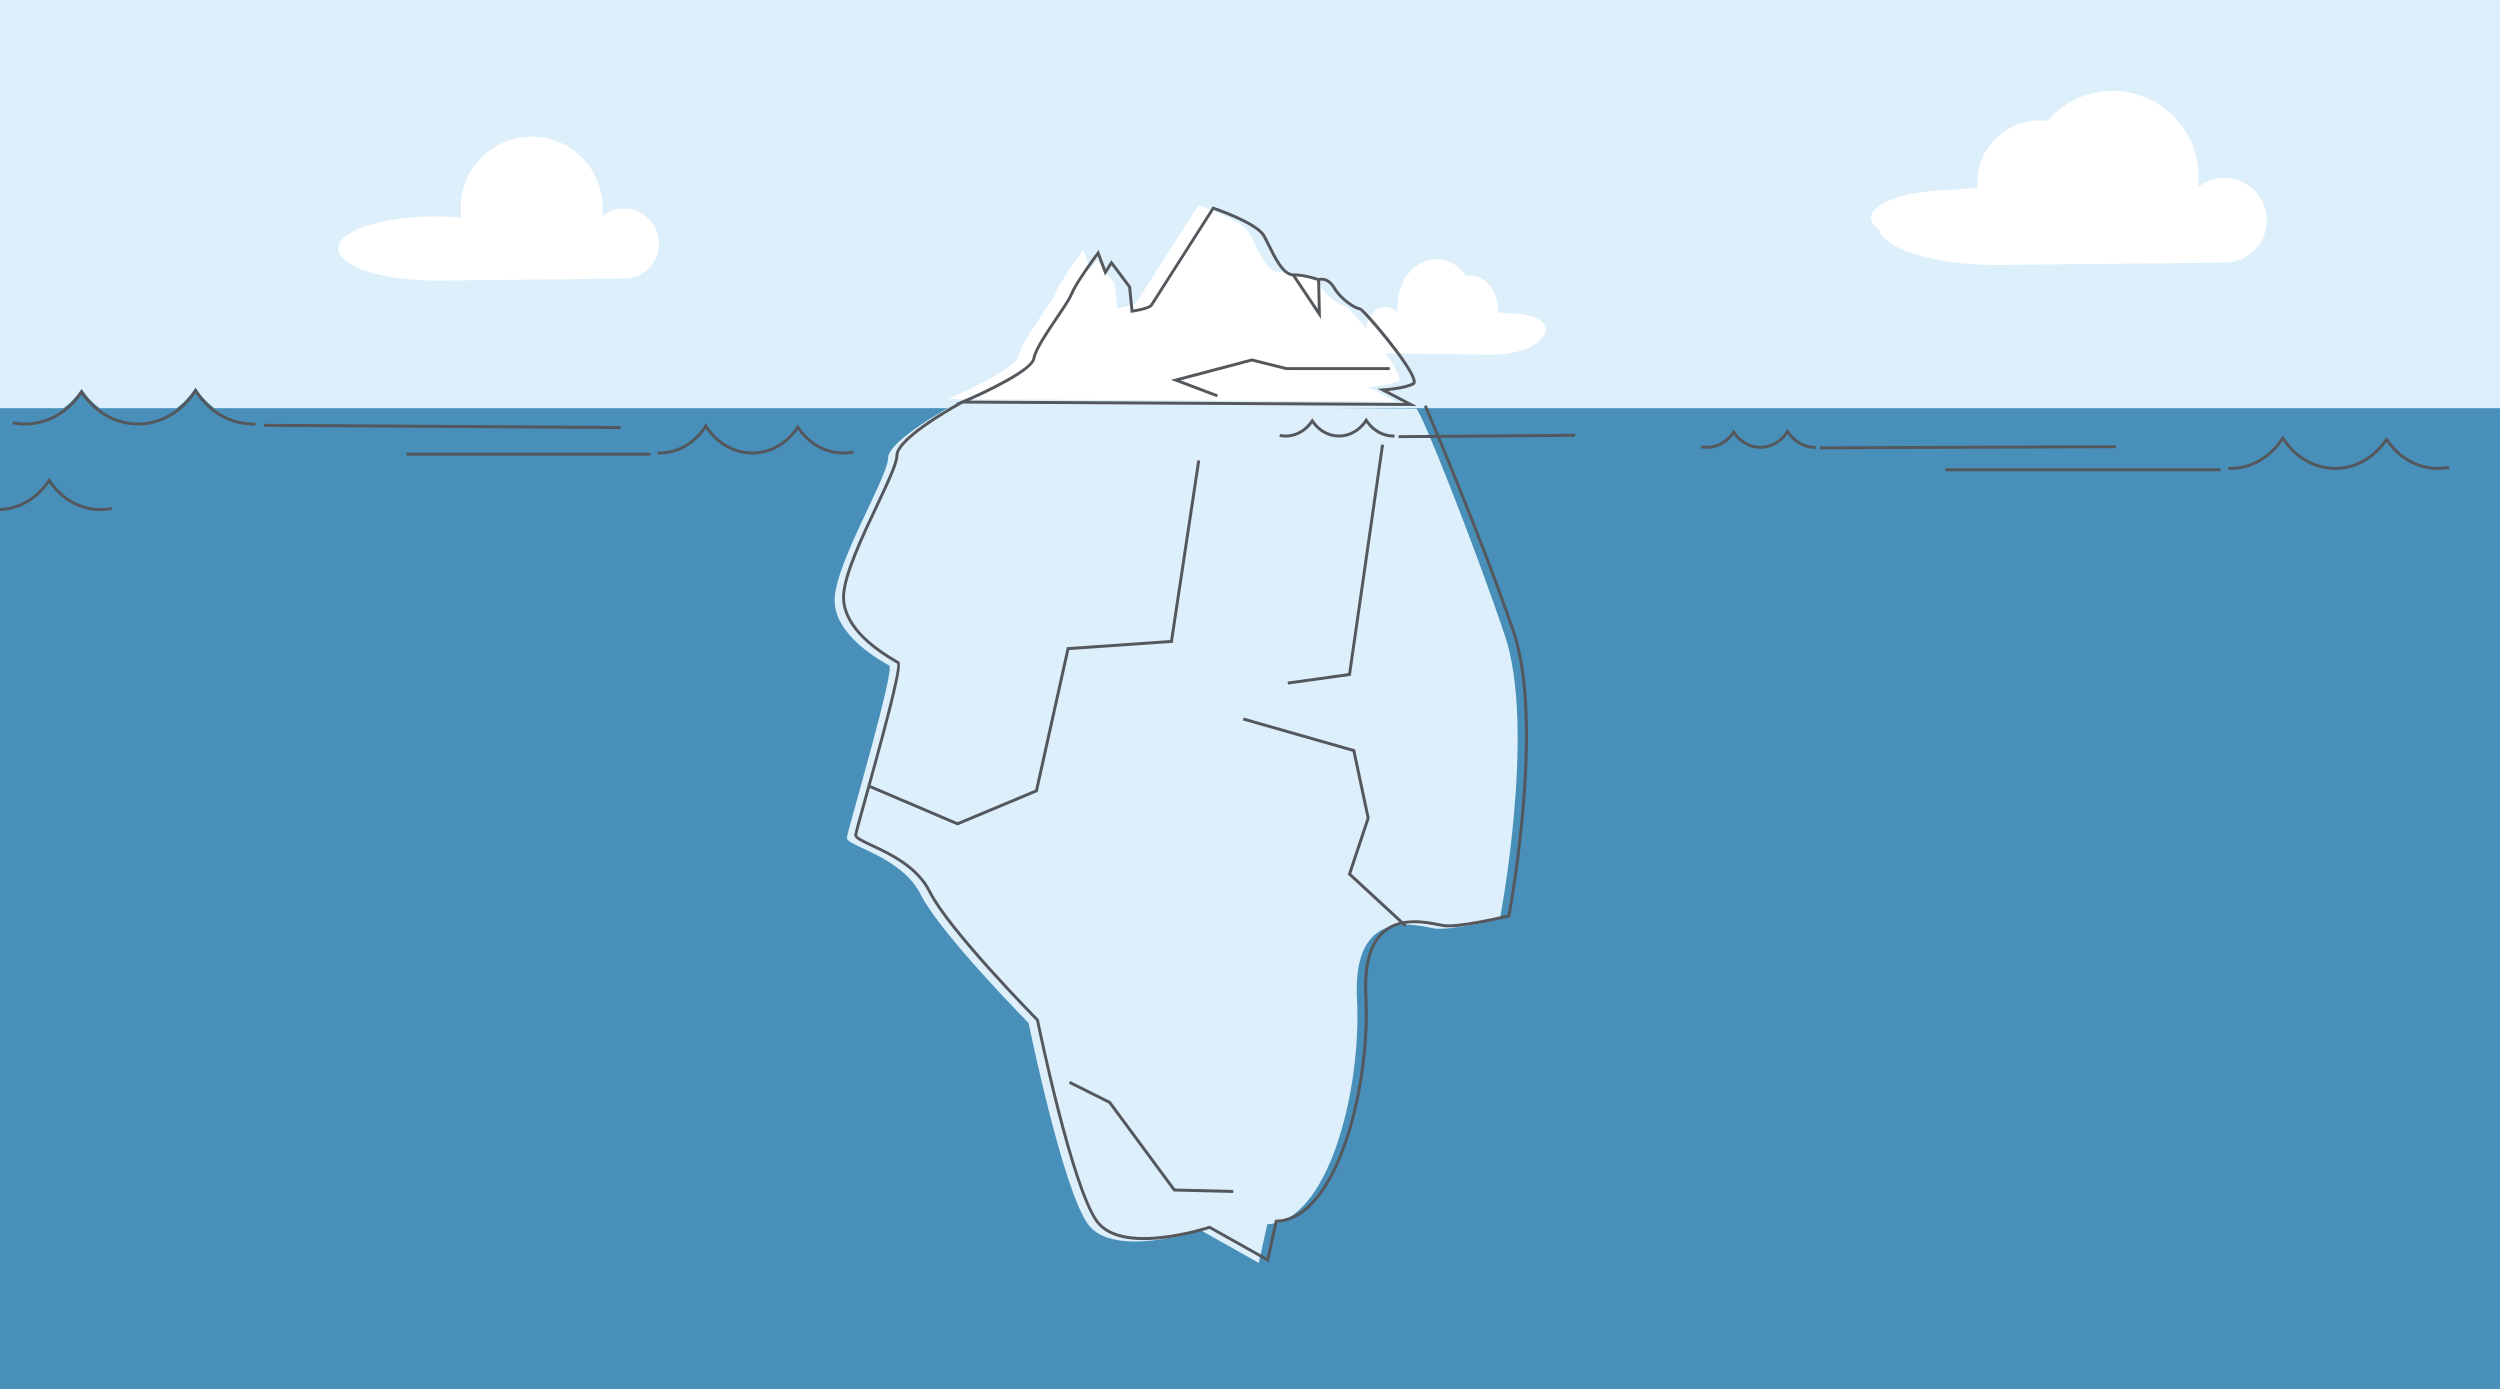
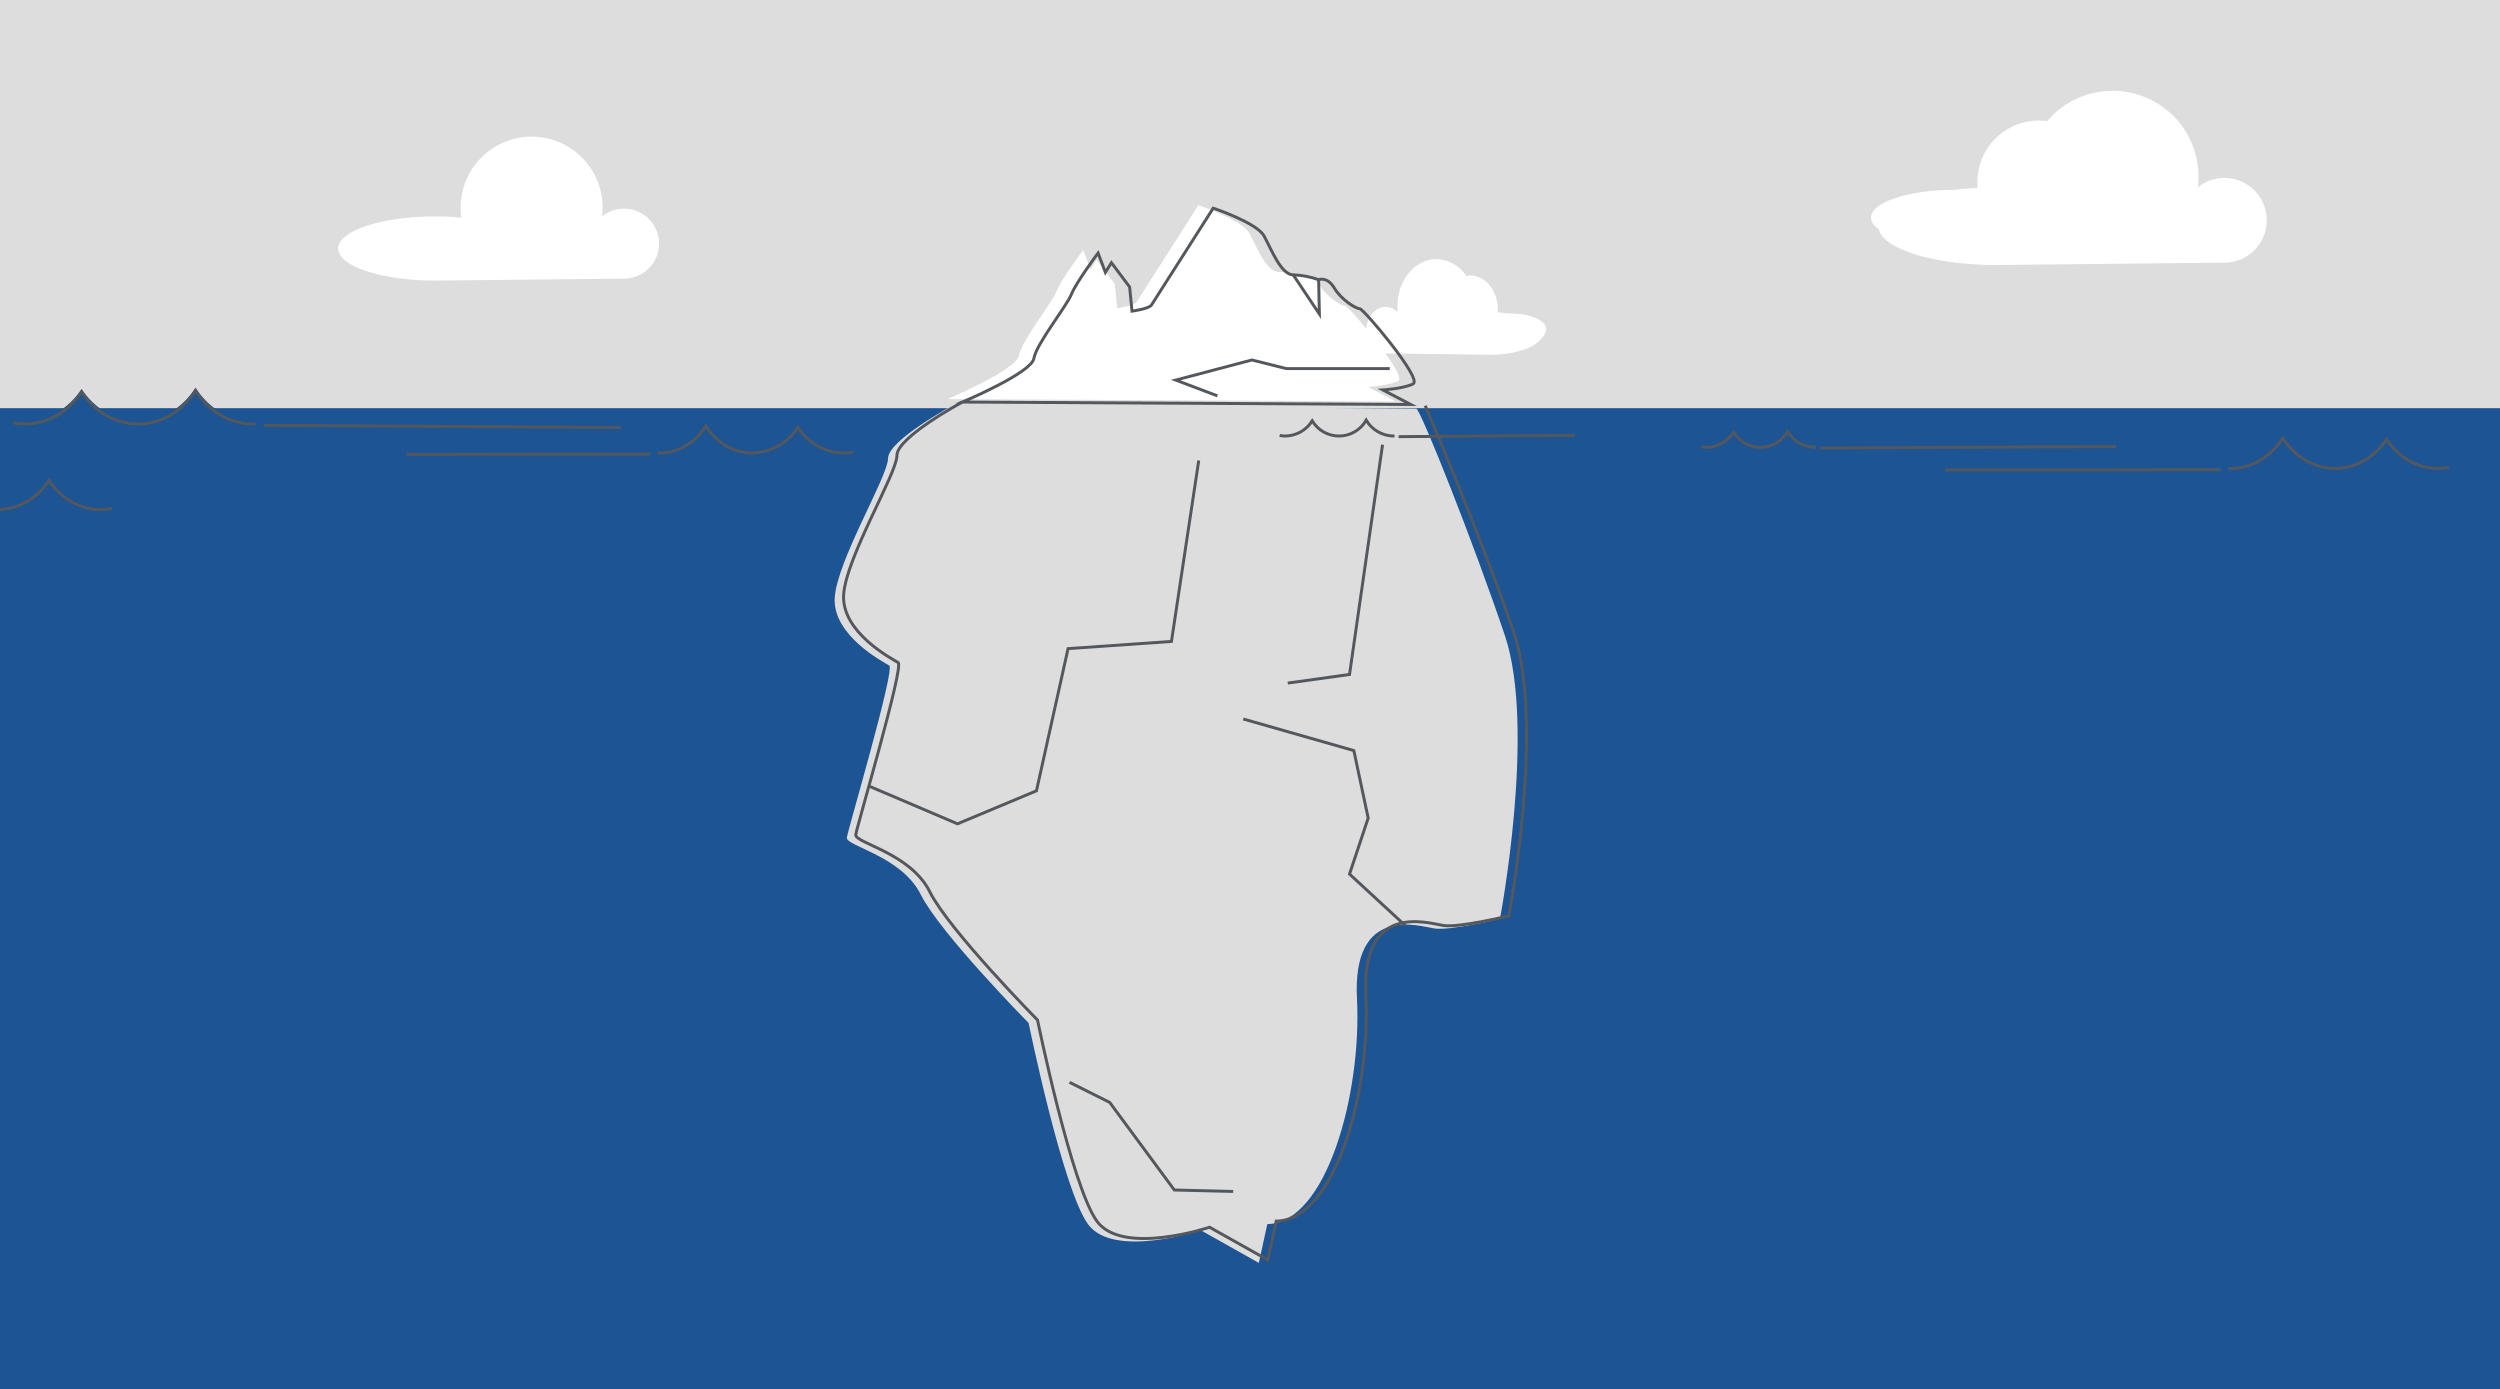
- <svg xmlns="http://www.w3.org/2000/svg" version="1.1" x="0px" y="0px" viewBox="0 0 841.89 467.72" style="enable-background:new 0 0 841.89 467.72;" xml:space="preserve">
-   <style type="text/css">
- 	.st0{fill:#61A575;}
- 	.st1{fill:#E0635D;}
- 	.st2{fill:#F58D5D;}
- 	.st3{fill:#F5C65D;}
- 	.st4{fill:#DCEFFA;}
- 	.st5{fill:#FFFFFF;}
- 	.st6{fill:#4890BA;}
- 	.st7{fill:#F4F4F5;}
- 	.st8{fill:#54575C;}
- 	.st9{fill:#54565A;}
- 	.st10{fill:#E88A85;}
- </style>
-   <g id="Layer_1">
- </g>
-   <g id="Layer_2">
- </g>
-   <g id="Layer_3">
-     <g>
-       <rect x="-1.66" y="-0.25" class="st4" width="843.82" height="139.7" />
-     </g>
-     <g>
-       <path class="st5" d="M466.61,103.36c1.54,0,2.95,0.65,4.07,1.73c-0.06-0.64-0.1-1.29-0.1-1.95c0-8.77,5.89-15.88,13.15-15.88    c4.01,0,7.6,2.17,10.01,5.59c0.41-0.06,0.82-0.1,1.24-0.1c5.21,0,9.44,5.1,9.44,11.39c0,0.35-0.02,0.7-0.05,1.04    c1.2,0.08,2.37,0.2,3.48,0.36c3.72,0.01,8.45,0.44,11.47,2.85c0.86,0.69,1.62,1.76,1.33,2.82c-0.78,2.91-3.64,5.02-6.28,6.1    c-4.01,1.63-8.52,2.13-12.81,2.13l-34.95-0.44c-3.58,0-6.49-3.51-6.49-7.83C460.13,106.86,463.03,103.36,466.61,103.36z" />
-     </g>
-     <g>
-       <rect x="-1.66" y="137.46" class="st6" width="843.82" height="330.32" />
-     </g>
-     <g>
-       <path class="st4" d="M476.96,137.62c1.63,0.82,19.18,44.89,29.79,76.31c10.61,31.42-1.63,95.48-1.63,95.48s-16.73,4.08-22.03,3.26    c-5.3-0.82-27.75-8.16-26.12,23.67s-10.2,75.49-30.2,75.9l-2.86,13.06l-19.59-11.02c0,0-29.38,9.79-37.95-2.04    c-8.57-11.83-19.99-67.74-19.99-67.74s-29.79-30.2-36.32-43.25c-6.53-13.06-25.3-16.32-24.89-19.18s16.32-56.72,14.28-57.94    c-2.04-1.22-19.18-10.2-18.36-22.85c0.82-12.65,17.95-40.8,17.95-46.93s22.03-17.95,22.03-17.95L476.96,137.62z" />
-     </g>
-     <g>
-       <path class="st5" d="M319.09,134.39c0,0,23.26-9.79,24.07-14.69c0.82-4.9,11.02-17.55,12.65-21.63s8.98-13.87,8.98-13.87    l2.45,6.53l2.04-3.26l6.12,8.16l0.82,8.16c0,0,5.71-0.82,6.53-2.04c0.82-1.22,20.81-32.64,20.81-32.64s14.69,4.9,17.14,9.39    c2.45,4.49,5.71,13.06,9.79,13.06s8.57,1.63,8.57,1.63s2.86-1.22,5.3,2.86c2.45,4.08,7.34,6.94,8.57,6.94s21.22,23.67,17.95,25.3    c-3.26,1.63-10.2,2.04-10.2,2.04l9.39,4.9L319.09,134.39z" />
-     </g>
-     <g>
-       <path class="st8" d="M477.13,136.72l-155.48-0.84l2.25-0.95c6.4-2.69,23.14-10.52,23.78-14.31c0.51-3.04,4.37-8.77,7.78-13.82    c2.19-3.25,4.26-6.32,4.9-7.91c1.64-4.09,8.74-13.59,9.04-13.99l0.55-0.73l2.41,6.44l1.89-3.02l6.64,8.86l0.78,7.78    c2.25-0.36,5.22-1.08,5.67-1.74c0.8-1.21,20.6-32.32,20.8-32.64l0.21-0.33l0.37,0.12c0.61,0.2,14.91,5.01,17.42,9.62    c0.48,0.87,0.98,1.89,1.51,2.97c2.16,4.38,4.86,9.83,7.84,9.83c3.73,0,7.72,1.31,8.58,1.6c0.76-0.21,3.47-0.64,5.72,3.13    c2.39,3.99,7.11,6.69,8.14,6.69c1.28,0,9.36,10.08,9.45,10.19c2.53,3.16,8.49,10.87,9.28,14.19c0.28,1.18-0.14,1.67-0.54,1.87    c-2.33,1.16-6.36,1.72-8.66,1.95L477.13,136.72z M326.48,134.91l146.53,0.79l-9.16-4.78l1.8-0.11c0.07,0,6.87-0.42,10.01-1.99    c0.07-0.04,0.08-0.18,0.08-0.3c-0.07-4.14-16.42-23.19-17.9-24.06c-1.65-0.11-6.51-3.17-8.91-7.18c-2.17-3.62-4.58-2.69-4.68-2.65    l-0.18,0.07l-0.19-0.06c-0.04-0.02-4.46-1.6-8.4-1.6c-3.61,0-6.45-5.76-8.74-10.39c-0.53-1.07-1.03-2.08-1.49-2.93    c-2.12-3.88-14.21-8.23-16.49-9.02c-2.26,3.55-19.83,31.16-20.6,32.32c-0.9,1.34-5.88,2.12-6.87,2.26l-0.52,0.07l-0.85-8.54    l-5.6-7.47l-2.19,3.5l-2.48-6.62c-1.73,2.35-7.04,9.69-8.37,13.02c-0.67,1.69-2.68,4.66-5,8.1c-3.35,4.97-7.15,10.6-7.62,13.42    C347.95,125.06,332.54,132.24,326.48,134.91z" />
-     </g>
-     <g>
-       <path class="st8" d="M427.26,425.06l-19.98-11.24c-2.89,0.94-29.91,9.3-38.3-2.29c-8.4-11.6-19.26-63.96-20.05-67.78    c-2.24-2.28-29.94-30.55-36.3-43.28c-4.13-8.26-13.21-12.51-19.23-15.32c-3.81-1.78-5.91-2.77-5.71-4.15    c0.12-0.85,1.5-5.81,3.4-12.66c3.83-13.79,11.77-42.37,11.03-44.83c-0.11-0.07-0.26-0.15-0.44-0.25    c-15.59-8.94-18.44-17.45-18.08-23.01c0.47-7.33,6.17-19.41,11.2-30.07c3.62-7.68,6.75-14.31,6.75-16.82    c0-6.35,21.39-17.91,22.3-18.39l0.47,0.88c-6.06,3.25-21.77,12.74-21.77,17.51c0,2.73-3.02,9.14-6.85,17.25    c-4.74,10.06-10.65,22.57-11.11,29.71c-0.34,5.28,2.43,13.39,17.58,22.08c0.23,0.13,0.41,0.24,0.54,0.31    c1.37,0.82-1.13,11.54-10.67,45.91c-1.82,6.56-3.26,11.75-3.38,12.54c-0.09,0.65,2.69,1.95,5.15,3.1    c6.14,2.87,15.41,7.21,19.7,15.78c6.42,12.84,35.93,42.83,36.22,43.13l0.1,0.11l0.03,0.14c0.11,0.56,11.5,55.93,19.91,67.54    c8.26,11.4,37.1,1.96,37.39,1.86l0.21-0.07l19.19,10.79l2.8-12.78l0.39-0.01c4.19-0.08,8.21-2.16,11.94-6.16    c12.65-13.59,18.97-45.86,17.77-69.21c-0.54-10.58,1.53-17.97,6.17-21.96c5.96-5.14,14.71-3.38,18.92-2.53    c0.64,0.13,1.18,0.24,1.61,0.3c4.75,0.73,19.21-2.63,21.53-3.18c0.91-4.93,11.65-65.11,1.59-94.91    c-10.48-31.04-29.58-75.82-29.77-76.27l0.92-0.39c0.19,0.45,19.31,45.26,29.8,76.34c10.53,31.18-1.49,95.1-1.61,95.74l-0.06,0.32    l-0.31,0.08c-0.69,0.17-16.88,4.1-22.23,3.27c-0.44-0.07-1-0.18-1.66-0.31c-4.36-0.88-12.48-2.51-18.06,2.3    c-4.39,3.78-6.35,10.9-5.82,21.16c1.21,23.56-5.21,56.16-18.04,69.94c-3.8,4.08-7.92,6.26-12.25,6.46L427.26,425.06z" />
-     </g>
-     <g>
-       <polygon class="st8" points="444.84,107.45 435.07,92.83 435.9,92.27 443.77,104.05 443.56,94.19 444.56,94.17   " />
-     </g>
-     <g>
-       <polygon class="st8" points="409.79,133.78 394.31,127.91 421.57,120.71 433.24,123.63 468,123.63 468,124.63 433.06,124.61     421.58,121.74 397.58,128.08 410.15,132.85   " />
-     </g>
-     <g>
-       <polygon class="st8" points="322.44,277.97 292.74,265.31 293.13,264.39 322.44,276.88 348.6,265.94 359.27,217.95 394.06,215.54     403.19,155 404.18,155.15 394.93,216.48 360.08,218.9 349.47,266.67   " />
-     </g>
-     <g>
-       <polygon class="st8" points="415.28,401.73 395.2,401.24 373.37,371.64 359.94,364.92 360.38,364.03 374.03,370.85 395.72,400.25     415.3,400.73   " />
-     </g>
-     <g>
-       <polygon class="st8" points="472.98,312.13 453.88,294.5 460.23,275.46 455.48,253.16 418.54,242.6 418.81,241.64 456.34,252.36     461.26,275.52 455.04,294.2 473.66,311.39   " />
-     </g>
-     <g>
-       <polygon class="st8" points="433.73,230.53 433.6,229.54 454.02,226.69 465.09,149.69 466.08,149.83 454.9,227.58   " />
-     </g>
-     <g>
-       <g>
-         <rect x="655.12" y="157.7" class="st8" width="92.67" height="1" />
-       </g>
-       <g>
-         <path class="st8" d="M821,158.25c-6.82,0-13.09-3.43-17.32-9.43c-4.23,6-10.51,9.43-17.33,9.43c-6.88,0-13.4-3.66-17.59-9.82     c-4.18,6.16-10.71,9.82-17.59,9.82c-0.22,0-0.44-0.01-0.66-0.02l-0.11,0l0.04-1l0.11,0c0.21,0.01,0.41,0.02,0.62,0.02     c6.77,0,13.19-3.74,17.17-10l0.42-0.67l0.42,0.67c3.97,6.26,10.39,10,17.17,10c6.7,0,12.87-3.5,16.91-9.59l0.42-0.63l0.42,0.63     c4.76,7.19,12.52,10.82,20.56,9.23l0.2,0.98C823.56,158.12,822.26,158.25,821,158.25z" />
-       </g>
-     </g>
-     <g>
-       <g>
-         <path class="st8" d="M33.86,172.11c-6.82,0-13.09-3.43-17.32-9.43c-4.23,6-10.51,9.43-17.33,9.43v-1c6.7,0,12.87-3.5,16.91-9.59     l0.42-0.63l0.42,0.63c4.77,7.19,12.52,10.82,20.56,9.23l0.2,0.98C36.43,171.98,35.13,172.11,33.86,172.11z" />
-       </g>
-     </g>
-     <g>
-       <g>
-         <rect x="136.85" y="152.46" class="st8" width="82.24" height="1" />
-       </g>
-       <g>
-         <path class="st8" d="M284.06,153.06c-6.04,0-11.61-3.03-15.38-8.33c-3.77,5.3-9.33,8.33-15.38,8.33c-6.1,0-11.88-3.23-15.61-8.67     c-3.73,5.44-9.51,8.67-15.61,8.67c-0.19,0-0.37-0.01-0.56-0.01l-0.12,0l0.04-1l0.12,0c0.17,0.01,0.35,0.01,0.52,0.01     c5.99,0,11.67-3.31,15.19-8.85l0.42-0.67l0.42,0.67c3.52,5.54,9.19,8.85,15.19,8.85c5.93,0,11.38-3.09,14.96-8.49l0.42-0.63     l0.42,0.63c4.22,6.36,11.08,9.57,18.19,8.17l0.2,0.98C286.35,152.94,285.19,153.06,284.06,153.06z" />
-       </g>
-     </g>
-     <g>
-       <g>
-         <rect x="470.98" y="146.31" transform="matrix(1 -7.812262e-03 7.812262e-03 1 -1.1317 3.9161)" class="st8" width="59.43" height="1" />
-       </g>
-       <g>
-         <path class="st8" d="M469.23,147.34c-3.55,0-6.93-1.83-9.15-4.93c-2.23,3.1-5.6,4.93-9.15,4.93c-3.52,0-6.77-1.72-9.02-4.74     c-2.67,3.6-6.81,5.38-11.07,4.53l0.2-0.98c4.09,0.81,8.03-1.04,10.46-4.7l0.42-0.63l0.42,0.63c2.06,3.11,5.19,4.89,8.6,4.89     c3.44,0,6.71-1.9,8.73-5.09l0.42-0.67l0.42,0.67c2.03,3.19,5.29,5.09,8.73,5.09c0.11,0,0.21,0,0.31-0.01l0.07,0.5l-0.04,0.5     C469.46,147.33,469.34,147.34,469.23,147.34z" />
-       </g>
-     </g>
-     <g>
-       <g>
-         <rect x="612.9" y="150.12" transform="matrix(1 -3.906220e-03 3.906220e-03 1 -0.5833 2.5897)" class="st8" width="99.56" height="1" />
-       </g>
-       <g>
-         <path class="st8" d="M611.14,151.14c-3.55,0-6.93-1.83-9.15-4.93c-2.23,3.1-5.6,4.93-9.15,4.93c-3.52,0-6.77-1.72-9.02-4.74     c-2.67,3.6-6.81,5.38-11.07,4.53l0.2-0.98c4.08,0.81,8.03-1.04,10.46-4.7l0.42-0.63l0.42,0.63c2.06,3.11,5.19,4.89,8.6,4.89     c3.44,0,6.71-1.9,8.73-5.09l0.42-0.67l0.42,0.67c2.03,3.19,5.29,5.09,8.73,5.09c0.1,0,0.2,0,0.3-0.01l0.09,0.5l-0.05,0.5     C611.36,151.14,611.25,151.14,611.14,151.14z" />
-       </g>
-     </g>
-     <g>
-       <g>
-         <line class="st6" x1="263.36" y1="143.01" x2="88.88" y2="142.25" />
-       </g>
-       <g>
-         <path class="st6" d="M85.99,141.77c-0.27,0.01-0.55,0.02-0.82,0.02c-7.96,0-15.01-4.44-19.33-11.24     c-4.32,6.81-11.36,11.24-19.33,11.24c-7.79,0-14.7-4.24-19.04-10.79c-4.34,6.55-11.25,10.79-19.04,10.79     c-1.41,0-2.79-0.15-4.13-0.41" />
-       </g>
-     </g>
-     <g>
-       <g>
-         <rect x="148.45" y="83.53" transform="matrix(6.315663e-03 -1 1 6.315663e-03 4.4103 291.6482)" class="st8" width="1" height="120.14" />
-       </g>
-       <g>
-         <path class="st8" d="M85.17,143.28c-7.57,0-14.74-4.03-19.33-10.83c-4.59,6.8-11.76,10.83-19.33,10.83     c-7.5,0-14.4-3.78-19.04-10.4c-4.64,6.62-11.54,10.4-19.04,10.4c-1.39,0-2.81-0.14-4.22-0.42l0.19-0.98     c1.35,0.27,2.7,0.4,4.03,0.4c7.38,0,14.17-3.85,18.62-10.57l0.42-0.63l0.42,0.63c4.45,6.71,11.24,10.57,18.62,10.57     c7.46,0,14.53-4.12,18.91-11.01l0.42-0.67l0.42,0.67c4.38,6.9,11.44,11.01,18.91,11.01c0.22,0,0.44-0.01,0.65-0.02l0.15-0.01     l0.04,1l-0.15,0.01C85.63,143.27,85.4,143.28,85.17,143.28z" />
-       </g>
-     </g>
-     <g>
-       <path class="st5" d="M210.14,93.83c6.51,0,11.79-5.28,11.79-11.79c0-6.51-5.28-11.79-11.79-11.79c-2.8,0-5.37,0.98-7.39,2.61    c0.12-0.96,0.19-1.94,0.19-2.93c0-13.2-10.7-23.9-23.9-23.9s-23.9,10.7-23.9,23.9c0,1.13,0.08,2.25,0.24,3.34    c-2.79-0.25-5.72-0.39-8.75-0.39c-18.09,0-32.75,4.84-32.75,10.81c0,5.97,14.66,10.81,32.75,10.81L210.14,93.83z" />
-     </g>
-     <g>
-       <path class="st5" d="M749.08,59.91c-3.39,0-6.5,1.18-8.94,3.15c0.14-1.16,0.22-2.35,0.22-3.55c0-15.98-12.95-28.93-28.93-28.93    c-8.83,0-16.72,3.96-22.03,10.19c-0.9-0.12-1.81-0.18-2.73-0.18c-11.47,0-20.76,9.29-20.76,20.76c0,0.64,0.04,1.27,0.1,1.9    c-2.65,0.14-5.2,0.36-7.65,0.66c-15.63,0.03-28.28,4.22-28.28,9.38c0,1.4,0.94,2.74,2.62,3.93c1.63,6.73,18.68,12.02,39.5,12.02    l76.89-0.79c7.88,0,14.27-6.39,14.27-14.27C763.34,66.3,756.96,59.91,749.08,59.91z" />
-     </g>
+ <svg xmlns="http://www.w3.org/2000/svg" viewBox="0 0 841.89 467.717">
+   <defs>
+     <style>.cls-1{fill:#ddddde;}.cls-2{fill:#fff;}.cls-3{fill:#1d5493;}.cls-4{fill:none;stroke:#54575c;stroke-miterlimit:10;}</style>
+   </defs>
+   <g id="Layer_3" data-name="Layer 3">
+     <rect class="cls-1" x="-1.658" y="-0.245" width="843.817" height="139.701" />
+     <path class="cls-2" d="M466.614,103.357a5.814,5.814,0,0,1,4.066,1.731,19.312,19.312,0,0,1-.102-1.949c0-8.77,5.889-15.879,13.153-15.879a12.348,12.348,0,0,1,10.014,5.59,7.906,7.906,0,0,1,1.242-.101c5.212,0,9.436,5.101,9.436,11.393,0,.352-.019.699-.045,1.043,1.203.075,2.365.198,3.477.363,3.724.008,8.451.441,11.474,2.853a2.932,2.932,0,0,1,1.333,2.822c-.779,2.906-3.644,5.024-6.281,6.098a34.249,34.249,0,0,1-12.814,2.133l-34.953-.435c-3.582,0-6.486-3.506-6.486-7.831S463.032,103.357,466.614,103.357Z" />
+     <rect class="cls-3" x="-1.658" y="137.457" width="843.817" height="330.32" />
+     <path class="cls-1" d="M476.964,137.618c1.632.816,19.178,44.885,29.788,76.305s-1.632,95.483-1.632,95.483-16.73,4.08-22.035,3.264-27.747-8.161-26.115,23.667-10.201,75.489-30.196,75.897l-2.856,13.058L404.331,414.275s-29.38,9.793-37.949-2.04-19.994-67.736-19.994-67.736-29.788-30.196-36.316-43.253-25.299-16.322-24.891-19.178,16.322-56.719,14.282-57.943-19.178-10.201-18.362-22.851,17.954-40.805,17.954-46.926,22.035-17.954,22.035-17.954Z" />
+     <path class="cls-2" d="M319.086,134.392s23.259-9.793,24.075-14.69,11.017-17.546,12.65-21.627,8.977-13.874,8.977-13.874l2.448,6.529,2.04-3.264,6.121,8.161.816,8.161s5.713-.816,6.529-2.04S403.552,69.104,403.552,69.104s14.69,4.897,17.138,9.385,5.713,13.058,9.793,13.058a29.456,29.456,0,0,1,8.569,1.632s2.856-1.224,5.305,2.856,7.345,6.937,8.569,6.937,21.219,23.667,17.954,25.299-10.201,2.04-10.201,2.04l9.385,4.897Z" />
+     <path class="cls-4" d="M324.091,135.393s23.259-9.793,24.075-14.69,11.017-17.546,12.65-21.627,8.977-13.874,8.977-13.874l2.448,6.529,2.04-3.264,6.121,8.161.816,8.161s5.713-.816,6.529-2.04,20.81-32.644,20.81-32.644,14.69,4.897,17.138,9.385,5.713,13.058,9.793,13.058a29.456,29.456,0,0,1,8.569,1.632s2.856-1.224,5.305,2.856,7.345,6.937,8.569,6.937,21.219,23.667,17.954,25.299-10.201,2.04-10.201,2.04l9.385,4.897Z" />
+     <path class="cls-4" d="M479.966,136.617s19.178,44.885,29.788,76.305-1.632,95.483-1.632,95.483-16.73,4.08-22.035,3.264-27.747-8.161-26.115,23.667-10.201,75.489-30.196,75.897l-2.856,13.058L407.333,413.274s-29.38,9.793-37.949-2.04-19.994-67.736-19.994-67.736-29.788-30.196-36.316-43.253-25.299-16.322-24.891-19.178,16.322-56.719,14.282-57.943-19.178-10.201-18.362-22.851,17.954-40.805,17.954-46.926,22.035-17.954,22.035-17.954" />
+     <polyline class="cls-4" points="435.488 92.548 444.304 105.75 444.058 94.18" />
+     <polyline class="cls-4" points="468 124.126 433.181 124.126 421.575 121.225 395.944 127.995 409.969 133.315" />
+     <polyline class="cls-4" points="403.682 155.077 394.494 216.01 359.675 218.428 349.036 266.304 322.438 277.426 292.938 264.853" />
+     <polyline class="cls-4" points="415.288 401.227 395.461 400.743 373.699 371.244 360.158 364.473" />
+     <polyline class="cls-4" points="418.673 242.124 455.91 252.763 460.746 275.492 454.459 294.352 473.32 311.762" />
+     <polyline class="cls-4" points="465.582 149.757 454.459 227.132 433.665 230.034" />
+     <line class="cls-4" x1="655.122" y1="158.247" x2="747.792" y2="158.158" />
+     <path class="cls-4" d="M750.425,157.728c.248.01.496.021.747.021,7.246,0,13.656-4.038,17.587-10.232,3.931,6.194,10.341,10.232,17.587,10.232,7.084,0,13.374-3.856,17.325-9.817,3.951,5.961,10.24,9.817,17.325,9.817a19.277,19.277,0,0,0,3.754-.375" />
+     <path class="cls-4" d="M-.785,171.606c7.084,0,13.374-3.856,17.325-9.817,3.951,5.961,10.24,9.817,17.325,9.817a19.277,19.277,0,0,0,3.754-.375" />
+     <line class="cls-4" x1="136.852" y1="152.999" x2="219.095" y2="152.92" />
+     <path class="cls-4" d="M221.432,152.538c.22.008.44.019.663.019,6.431,0,12.12-3.583,15.609-9.081,3.489,5.497,9.178,9.081,15.609,9.081a18.546,18.546,0,0,0,15.375-8.713A18.546,18.546,0,0,0,284.063,152.557a17.108,17.108,0,0,0,3.332-.333" />
+     <line class="cls-4" x1="530.417" y1="146.575" x2="470.984" y2="147.049" />
+     <path class="cls-4" d="M469.614,146.825c-.129.005-.258.011-.389.011a10.915,10.915,0,0,1-9.154-5.326,10.521,10.521,0,0,1-18.172.216,10.877,10.877,0,0,1-9.017,5.11,10.034,10.034,0,0,1-1.954-.195" />
+     <line class="cls-4" x1="712.452" y1="150.381" x2="612.897" y2="150.855" />
+     <path class="cls-4" d="M611.526,150.631c-.129.005-.258.011-.389.011a10.915,10.915,0,0,1-9.154-5.326,10.521,10.521,0,0,1-18.172.216,10.877,10.877,0,0,1-9.017,5.11,10.034,10.034,0,0,1-1.954-.195" />
+     <line class="cls-3" x1="263.359" y1="143.007" x2="88.882" y2="142.248" />
+     <path class="cls-3" d="M85.989,141.775c-.273.01-.545.024-.821.024-7.963,0-15.008-4.437-19.328-11.244-4.32,6.807-11.365,11.244-19.328,11.244-7.786,0-14.697-4.238-19.039-10.789-4.342,6.551-11.254,10.789-19.039,10.789a21.185,21.185,0,0,1-4.126-.412" />
+     <line class="cls-4" x1="209.024" y1="143.984" x2="88.882" y2="143.226" />
+     <path class="cls-4" d="M85.989,142.752c-.273.01-.545.024-.821.024-7.963,0-15.008-4.437-19.328-11.244-4.32,6.807-11.365,11.244-19.328,11.244-7.786,0-14.697-4.238-19.039-10.789-4.342,6.551-11.254,10.789-19.039,10.789a21.185,21.185,0,0,1-4.126-.412" />
+     <path class="cls-2" d="M210.143,93.835A11.789,11.789,0,1,0,202.753,72.864a23.904,23.904,0,1,0-47.387.407c-2.787-.255-5.719-.393-8.751-.393-18.085,0-32.746,4.838-32.746,10.806s14.661,10.806,32.746,10.806Z" />
+     <path class="cls-2" d="M749.075,59.912a14.205,14.205,0,0,0-8.945,3.155,28.889,28.889,0,0,0-28.71-32.486,28.863,28.863,0,0,0-22.03,10.187,20.731,20.731,0,0,0-23.493,20.575c0,.642.042,1.273.1,1.9-2.646.137-5.203.36-7.648.661-15.634.028-28.283,4.217-28.283,9.383,0,1.405.942,2.736,2.618,3.932,1.63,6.73,18.684,12.024,39.496,12.024l76.894-.793a14.269,14.269,0,1,0,0-28.538Z" />
  </g>
</svg>
